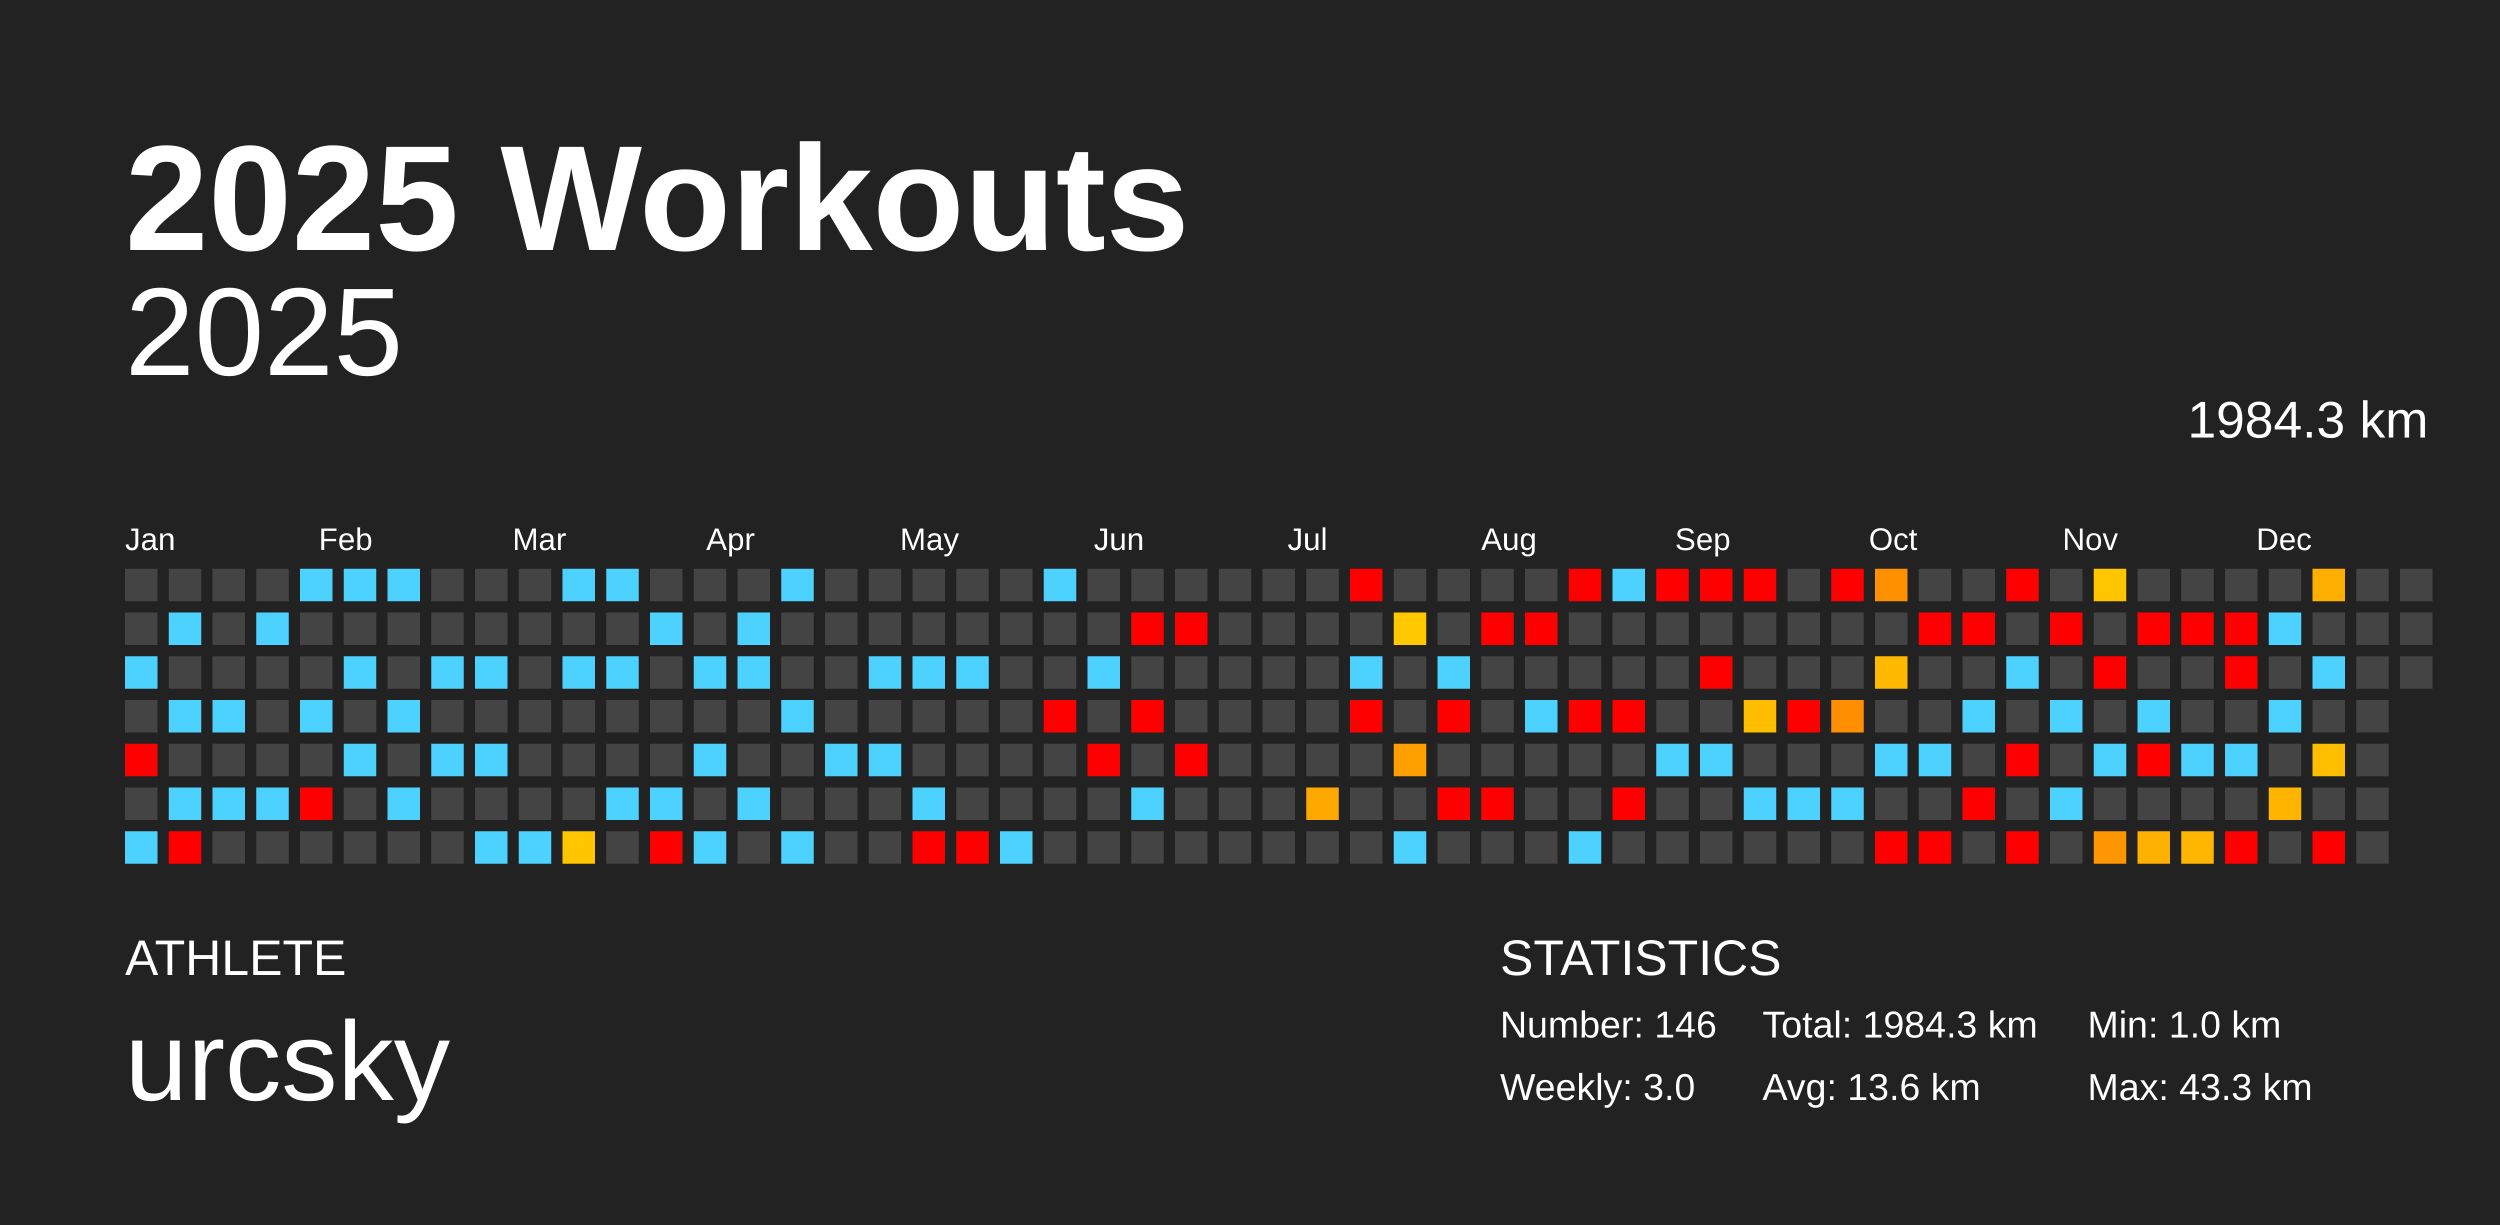
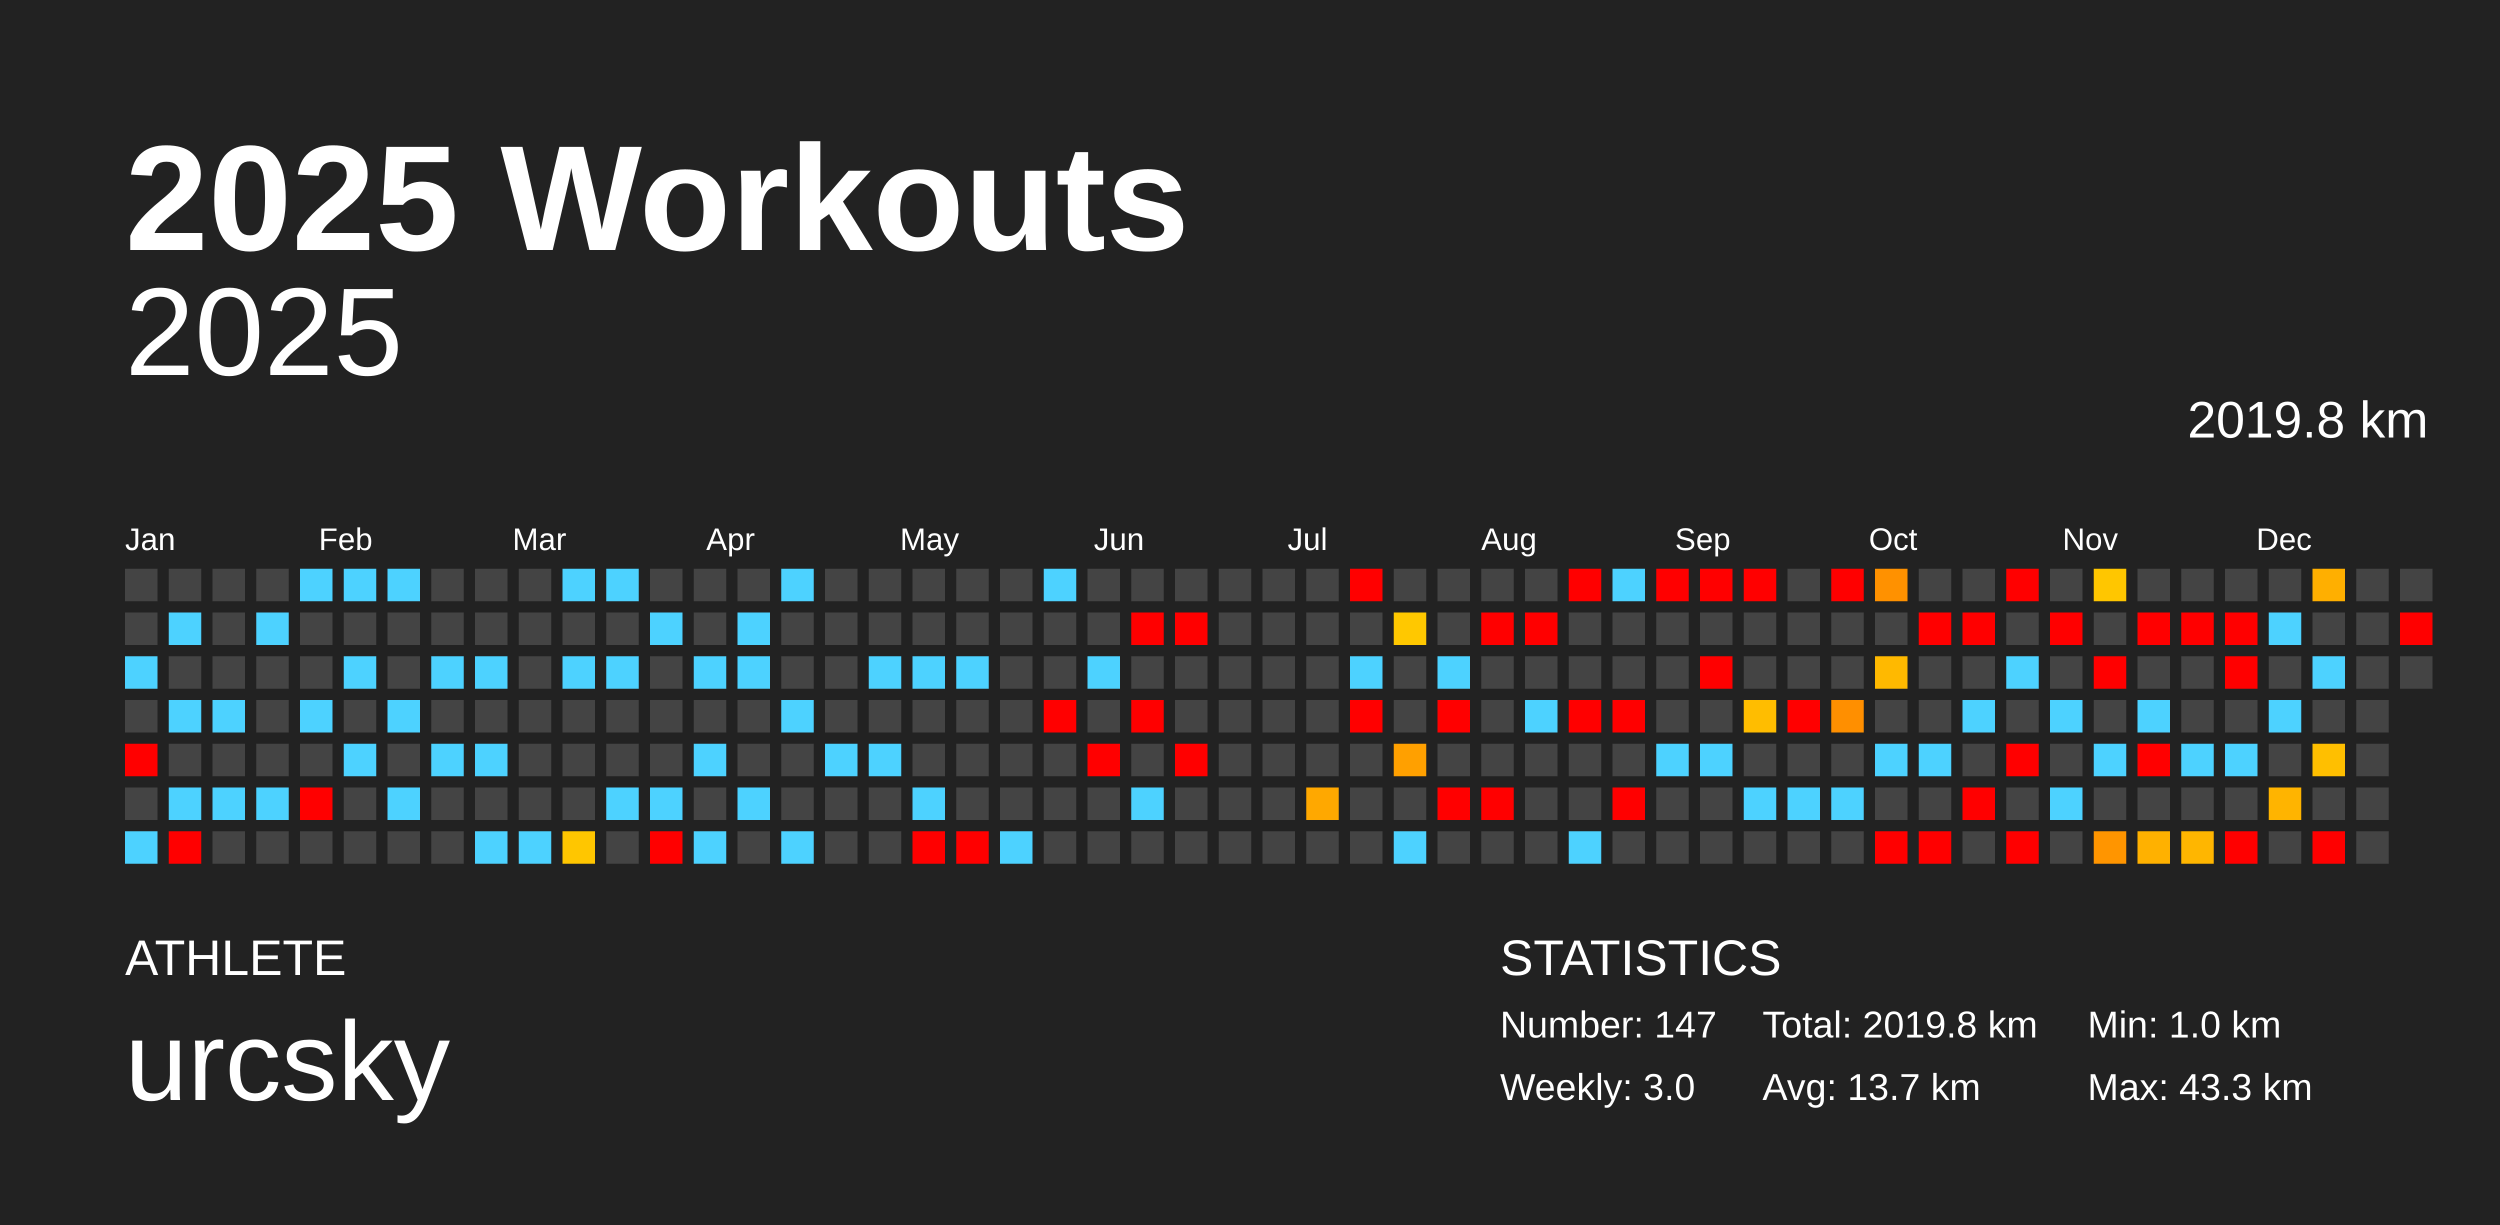
<svg xmlns="http://www.w3.org/2000/svg" baseProfile="full" height="98mm" version="1.1" viewBox="0,0,200,98" width="200mm">
  <defs />
  <rect fill="#222222" height="98" width="200" x="0" y="0" />
  <text fill="#FFFFFF" style="font-size:12px; font-family:Arial; font-weight:bold;" x="10" y="20">2025 Workouts</text>
  <text fill="#FFFFFF" style="font-size:4px; font-family:Arial" x="10" y="78">ATHLETE</text>
  <text fill="#FFFFFF" style="font-size:9px; font-family:Arial" x="10" y="88">urcsky</text>
  <text fill="#FFFFFF" style="font-size:4px; font-family:Arial" x="120" y="78">STATISTICS</text>
-   <text fill="#FFFFFF" style="font-size:3px; font-family:Arial" x="120" y="83">Number: 146</text>
+   <text fill="#FFFFFF" style="font-size:3px; font-family:Arial" x="120" y="83">Number: 147</text>
  <text fill="#FFFFFF" style="font-size:3px; font-family:Arial" x="120" y="88">Weekly: 3.0</text>
-   <text fill="#FFFFFF" style="font-size:3px; font-family:Arial" x="141" y="83">Total: 1984.3 km</text>
-   <text fill="#FFFFFF" style="font-size:3px; font-family:Arial" x="141" y="88">Avg: 13.6 km</text>
+   <text fill="#FFFFFF" style="font-size:3px; font-family:Arial" x="141" y="83">Total: 2019.8 km</text>
+   <text fill="#FFFFFF" style="font-size:3px; font-family:Arial" x="141" y="88">Avg: 13.7 km</text>
  <text fill="#FFFFFF" style="font-size:3px; font-family:Arial" x="167" y="83">Min: 1.0 km</text>
  <text fill="#FFFFFF" style="font-size:3px; font-family:Arial" x="167" y="88">Max: 43.3 km</text>
  <text alignment-baseline="hanging" fill="#FFFFFF" style="font-size:10.0px; font-family:Arial;" x="10" y="30">2025</text>
-   <text alignment-baseline="hanging" fill="#FFFFFF" style="font-size:4.125px; font-family:Arial;" x="175" y="35">1984.3 km</text>
+   <text alignment-baseline="hanging" fill="#FFFFFF" style="font-size:4.125px; font-family:Arial;" x="175" y="35">2019.8 km</text>
  <text fill="#FFFFFF" style="font-size:2.5px; font-family:Arial" x="10.0" y="44">Jan</text>
  <text fill="#FFFFFF" style="font-size:2.5px; font-family:Arial" x="25.5" y="44">Feb</text>
  <text fill="#FFFFFF" style="font-size:2.5px; font-family:Arial" x="41.0" y="44">Mar</text>
  <text fill="#FFFFFF" style="font-size:2.5px; font-family:Arial" x="56.5" y="44">Apr</text>
  <text fill="#FFFFFF" style="font-size:2.5px; font-family:Arial" x="72.0" y="44">May</text>
  <text fill="#FFFFFF" style="font-size:2.5px; font-family:Arial" x="87.5" y="44">Jun</text>
  <text fill="#FFFFFF" style="font-size:2.5px; font-family:Arial" x="103.0" y="44">Jul</text>
  <text fill="#FFFFFF" style="font-size:2.5px; font-family:Arial" x="118.5" y="44">Aug</text>
  <text fill="#FFFFFF" style="font-size:2.5px; font-family:Arial" x="134.0" y="44">Sep</text>
  <text fill="#FFFFFF" style="font-size:2.5px; font-family:Arial" x="149.5" y="44">Oct</text>
  <text fill="#FFFFFF" style="font-size:2.5px; font-family:Arial" x="165.0" y="44">Nov</text>
  <text fill="#FFFFFF" style="font-size:2.5px; font-family:Arial" x="180.5" y="44">Dec</text>
  <rect fill="#444444" height="2.6" width="2.6" x="10.0" y="45.5" />
  <rect fill="#444444" height="2.6" width="2.6" x="10.0" y="49.0" />
  <rect fill="#4dd2ff" height="2.6" width="2.6" x="10.0" y="52.5" />
  <rect fill="#444444" height="2.6" width="2.6" x="10.0" y="56.0" />
  <rect fill="red" height="2.6" width="2.6" x="10.0" y="59.5" />
  <rect fill="#444444" height="2.6" width="2.6" x="10.0" y="63.0" />
  <rect fill="#4dd2ff" height="2.6" width="2.6" x="10.0" y="66.5" />
  <rect fill="#444444" height="2.6" width="2.6" x="13.5" y="45.5" />
  <rect fill="#4dd2ff" height="2.6" width="2.6" x="13.5" y="49.0" />
  <rect fill="#444444" height="2.6" width="2.6" x="13.5" y="52.5" />
  <rect fill="#4dd2ff" height="2.6" width="2.6" x="13.5" y="56.0" />
  <rect fill="#444444" height="2.6" width="2.6" x="13.5" y="59.5" />
  <rect fill="#4dd2ff" height="2.6" width="2.6" x="13.5" y="63.0" />
  <rect fill="red" height="2.6" width="2.6" x="13.5" y="66.5" />
  <rect fill="#444444" height="2.6" width="2.6" x="17.0" y="45.5" />
  <rect fill="#444444" height="2.6" width="2.6" x="17.0" y="49.0" />
  <rect fill="#444444" height="2.6" width="2.6" x="17.0" y="52.5" />
  <rect fill="#4dd2ff" height="2.6" width="2.6" x="17.0" y="56.0" />
  <rect fill="#444444" height="2.6" width="2.6" x="17.0" y="59.5" />
  <rect fill="#4dd2ff" height="2.6" width="2.6" x="17.0" y="63.0" />
  <rect fill="#444444" height="2.6" width="2.6" x="17.0" y="66.5" />
  <rect fill="#444444" height="2.6" width="2.6" x="20.5" y="45.5" />
  <rect fill="#4dd2ff" height="2.6" width="2.6" x="20.5" y="49.0" />
  <rect fill="#444444" height="2.6" width="2.6" x="20.5" y="52.5" />
  <rect fill="#444444" height="2.6" width="2.6" x="20.5" y="56.0" />
  <rect fill="#444444" height="2.6" width="2.6" x="20.5" y="59.5" />
  <rect fill="#4dd2ff" height="2.6" width="2.6" x="20.5" y="63.0" />
  <rect fill="#444444" height="2.6" width="2.6" x="20.5" y="66.5" />
  <rect fill="#4dd2ff" height="2.6" width="2.6" x="24.0" y="45.5" />
  <rect fill="#444444" height="2.6" width="2.6" x="24.0" y="49.0" />
  <rect fill="#444444" height="2.6" width="2.6" x="24.0" y="52.5" />
  <rect fill="#4dd2ff" height="2.6" width="2.6" x="24.0" y="56.0" />
  <rect fill="#444444" height="2.6" width="2.6" x="24.0" y="59.5" />
  <rect fill="red" height="2.6" width="2.6" x="24.0" y="63.0" />
  <rect fill="#444444" height="2.6" width="2.6" x="24.0" y="66.5" />
  <rect fill="#4dd2ff" height="2.6" width="2.6" x="27.5" y="45.5" />
  <rect fill="#444444" height="2.6" width="2.6" x="27.5" y="49.0" />
  <rect fill="#4dd2ff" height="2.6" width="2.6" x="27.5" y="52.5" />
  <rect fill="#444444" height="2.6" width="2.6" x="27.5" y="56.0" />
  <rect fill="#4dd2ff" height="2.6" width="2.6" x="27.5" y="59.5" />
  <rect fill="#444444" height="2.6" width="2.6" x="27.5" y="63.0" />
  <rect fill="#444444" height="2.6" width="2.6" x="27.5" y="66.5" />
  <rect fill="#4dd2ff" height="2.6" width="2.6" x="31.0" y="45.5" />
  <rect fill="#444444" height="2.6" width="2.6" x="31.0" y="49.0" />
  <rect fill="#444444" height="2.6" width="2.6" x="31.0" y="52.5" />
  <rect fill="#4dd2ff" height="2.6" width="2.6" x="31.0" y="56.0" />
  <rect fill="#444444" height="2.6" width="2.6" x="31.0" y="59.5" />
  <rect fill="#4dd2ff" height="2.6" width="2.6" x="31.0" y="63.0" />
  <rect fill="#444444" height="2.6" width="2.6" x="31.0" y="66.5" />
  <rect fill="#444444" height="2.6" width="2.6" x="34.5" y="45.5" />
  <rect fill="#444444" height="2.6" width="2.6" x="34.5" y="49.0" />
  <rect fill="#4dd2ff" height="2.6" width="2.6" x="34.5" y="52.5" />
  <rect fill="#444444" height="2.6" width="2.6" x="34.5" y="56.0" />
  <rect fill="#4dd2ff" height="2.6" width="2.6" x="34.5" y="59.5" />
  <rect fill="#444444" height="2.6" width="2.6" x="34.5" y="63.0" />
  <rect fill="#444444" height="2.6" width="2.6" x="34.5" y="66.5" />
  <rect fill="#444444" height="2.6" width="2.6" x="38.0" y="45.5" />
  <rect fill="#444444" height="2.6" width="2.6" x="38.0" y="49.0" />
  <rect fill="#4dd2ff" height="2.6" width="2.6" x="38.0" y="52.5" />
  <rect fill="#444444" height="2.6" width="2.6" x="38.0" y="56.0" />
  <rect fill="#4dd2ff" height="2.6" width="2.6" x="38.0" y="59.5" />
  <rect fill="#444444" height="2.6" width="2.6" x="38.0" y="63.0" />
  <rect fill="#4dd2ff" height="2.6" width="2.6" x="38.0" y="66.5" />
  <rect fill="#444444" height="2.6" width="2.6" x="41.5" y="45.5" />
  <rect fill="#444444" height="2.6" width="2.6" x="41.5" y="49.0" />
  <rect fill="#444444" height="2.6" width="2.6" x="41.5" y="52.5" />
  <rect fill="#444444" height="2.6" width="2.6" x="41.5" y="56.0" />
  <rect fill="#444444" height="2.6" width="2.6" x="41.5" y="59.5" />
  <rect fill="#444444" height="2.6" width="2.6" x="41.5" y="63.0" />
  <rect fill="#4dd2ff" height="2.6" width="2.6" x="41.5" y="66.5" />
  <rect fill="#4dd2ff" height="2.6" width="2.6" x="45.0" y="45.5" />
  <rect fill="#444444" height="2.6" width="2.6" x="45.0" y="49.0" />
  <rect fill="#4dd2ff" height="2.6" width="2.6" x="45.0" y="52.5" />
  <rect fill="#444444" height="2.6" width="2.6" x="45.0" y="56.0" />
  <rect fill="#444444" height="2.6" width="2.6" x="45.0" y="59.5" />
  <rect fill="#444444" height="2.6" width="2.6" x="45.0" y="63.0" />
  <rect fill="#ffc600" height="2.6" width="2.6" x="45.0" y="66.5" />
  <rect fill="#4dd2ff" height="2.6" width="2.6" x="48.5" y="45.5" />
  <rect fill="#444444" height="2.6" width="2.6" x="48.5" y="49.0" />
  <rect fill="#4dd2ff" height="2.6" width="2.6" x="48.5" y="52.5" />
  <rect fill="#444444" height="2.6" width="2.6" x="48.5" y="56.0" />
  <rect fill="#444444" height="2.6" width="2.6" x="48.5" y="59.5" />
  <rect fill="#4dd2ff" height="2.6" width="2.6" x="48.5" y="63.0" />
  <rect fill="#444444" height="2.6" width="2.6" x="48.5" y="66.5" />
  <rect fill="#444444" height="2.6" width="2.6" x="52.0" y="45.5" />
  <rect fill="#4dd2ff" height="2.6" width="2.6" x="52.0" y="49.0" />
  <rect fill="#444444" height="2.6" width="2.6" x="52.0" y="52.5" />
  <rect fill="#444444" height="2.6" width="2.6" x="52.0" y="56.0" />
  <rect fill="#444444" height="2.6" width="2.6" x="52.0" y="59.5" />
  <rect fill="#4dd2ff" height="2.6" width="2.6" x="52.0" y="63.0" />
  <rect fill="red" height="2.6" width="2.6" x="52.0" y="66.5" />
  <rect fill="#444444" height="2.6" width="2.6" x="55.5" y="45.5" />
  <rect fill="#444444" height="2.6" width="2.6" x="55.5" y="49.0" />
  <rect fill="#4dd2ff" height="2.6" width="2.6" x="55.5" y="52.5" />
  <rect fill="#444444" height="2.6" width="2.6" x="55.5" y="56.0" />
  <rect fill="#4dd2ff" height="2.6" width="2.6" x="55.5" y="59.5" />
  <rect fill="#444444" height="2.6" width="2.6" x="55.5" y="63.0" />
  <rect fill="#4dd2ff" height="2.6" width="2.6" x="55.5" y="66.5" />
  <rect fill="#444444" height="2.6" width="2.6" x="59.0" y="45.5" />
  <rect fill="#4dd2ff" height="2.6" width="2.6" x="59.0" y="49.0" />
  <rect fill="#4dd2ff" height="2.6" width="2.6" x="59.0" y="52.5" />
  <rect fill="#444444" height="2.6" width="2.6" x="59.0" y="56.0" />
  <rect fill="#444444" height="2.6" width="2.6" x="59.0" y="59.5" />
  <rect fill="#4dd2ff" height="2.6" width="2.6" x="59.0" y="63.0" />
  <rect fill="#444444" height="2.6" width="2.6" x="59.0" y="66.5" />
  <rect fill="#4dd2ff" height="2.6" width="2.6" x="62.5" y="45.5" />
  <rect fill="#444444" height="2.6" width="2.6" x="62.5" y="49.0" />
  <rect fill="#444444" height="2.6" width="2.6" x="62.5" y="52.5" />
  <rect fill="#4dd2ff" height="2.6" width="2.6" x="62.5" y="56.0" />
  <rect fill="#444444" height="2.6" width="2.6" x="62.5" y="59.5" />
  <rect fill="#444444" height="2.6" width="2.6" x="62.5" y="63.0" />
  <rect fill="#4dd2ff" height="2.6" width="2.6" x="62.5" y="66.5" />
  <rect fill="#444444" height="2.6" width="2.6" x="66.0" y="45.5" />
  <rect fill="#444444" height="2.6" width="2.6" x="66.0" y="49.0" />
  <rect fill="#444444" height="2.6" width="2.6" x="66.0" y="52.5" />
  <rect fill="#444444" height="2.6" width="2.6" x="66.0" y="56.0" />
  <rect fill="#4dd2ff" height="2.6" width="2.6" x="66.0" y="59.5" />
  <rect fill="#444444" height="2.6" width="2.6" x="66.0" y="63.0" />
  <rect fill="#444444" height="2.6" width="2.6" x="66.0" y="66.5" />
  <rect fill="#444444" height="2.6" width="2.6" x="69.5" y="45.5" />
  <rect fill="#444444" height="2.6" width="2.6" x="69.5" y="49.0" />
  <rect fill="#4dd2ff" height="2.6" width="2.6" x="69.5" y="52.5" />
  <rect fill="#444444" height="2.6" width="2.6" x="69.5" y="56.0" />
  <rect fill="#4dd2ff" height="2.6" width="2.6" x="69.5" y="59.5" />
  <rect fill="#444444" height="2.6" width="2.6" x="69.5" y="63.0" />
  <rect fill="#444444" height="2.6" width="2.6" x="69.5" y="66.5" />
  <rect fill="#444444" height="2.6" width="2.6" x="73.0" y="45.5" />
  <rect fill="#444444" height="2.6" width="2.6" x="73.0" y="49.0" />
  <rect fill="#4dd2ff" height="2.6" width="2.6" x="73.0" y="52.5" />
  <rect fill="#444444" height="2.6" width="2.6" x="73.0" y="56.0" />
  <rect fill="#444444" height="2.6" width="2.6" x="73.0" y="59.5" />
  <rect fill="#4dd2ff" height="2.6" width="2.6" x="73.0" y="63.0" />
  <rect fill="red" height="2.6" width="2.6" x="73.0" y="66.5" />
  <rect fill="#444444" height="2.6" width="2.6" x="76.5" y="45.5" />
  <rect fill="#444444" height="2.6" width="2.6" x="76.5" y="49.0" />
  <rect fill="#4dd2ff" height="2.6" width="2.6" x="76.5" y="52.5" />
  <rect fill="#444444" height="2.6" width="2.6" x="76.5" y="56.0" />
  <rect fill="#444444" height="2.6" width="2.6" x="76.5" y="59.5" />
  <rect fill="#444444" height="2.6" width="2.6" x="76.5" y="63.0" />
  <rect fill="red" height="2.6" width="2.6" x="76.5" y="66.5" />
  <rect fill="#444444" height="2.6" width="2.6" x="80.0" y="45.5" />
  <rect fill="#444444" height="2.6" width="2.6" x="80.0" y="49.0" />
  <rect fill="#444444" height="2.6" width="2.6" x="80.0" y="52.5" />
  <rect fill="#444444" height="2.6" width="2.6" x="80.0" y="56.0" />
  <rect fill="#444444" height="2.6" width="2.6" x="80.0" y="59.5" />
  <rect fill="#444444" height="2.6" width="2.6" x="80.0" y="63.0" />
  <rect fill="#4dd2ff" height="2.6" width="2.6" x="80.0" y="66.5" />
  <rect fill="#4dd2ff" height="2.6" width="2.6" x="83.5" y="45.5" />
  <rect fill="#444444" height="2.6" width="2.6" x="83.5" y="49.0" />
  <rect fill="#444444" height="2.6" width="2.6" x="83.5" y="52.5" />
  <rect fill="red" height="2.6" width="2.6" x="83.5" y="56.0" />
  <rect fill="#444444" height="2.6" width="2.6" x="83.5" y="59.5" />
  <rect fill="#444444" height="2.6" width="2.6" x="83.5" y="63.0" />
  <rect fill="#444444" height="2.6" width="2.6" x="83.5" y="66.5" />
  <rect fill="#444444" height="2.6" width="2.6" x="87.0" y="45.5" />
  <rect fill="#444444" height="2.6" width="2.6" x="87.0" y="49.0" />
  <rect fill="#4dd2ff" height="2.6" width="2.6" x="87.0" y="52.5" />
  <rect fill="#444444" height="2.6" width="2.6" x="87.0" y="56.0" />
  <rect fill="red" height="2.6" width="2.6" x="87.0" y="59.5" />
  <rect fill="#444444" height="2.6" width="2.6" x="87.0" y="63.0" />
  <rect fill="#444444" height="2.6" width="2.6" x="87.0" y="66.5" />
  <rect fill="#444444" height="2.6" width="2.6" x="90.5" y="45.5" />
  <rect fill="red" height="2.6" width="2.6" x="90.5" y="49.0" />
  <rect fill="#444444" height="2.6" width="2.6" x="90.5" y="52.5" />
  <rect fill="red" height="2.6" width="2.6" x="90.5" y="56.0" />
  <rect fill="#444444" height="2.6" width="2.6" x="90.5" y="59.5" />
  <rect fill="#4dd2ff" height="2.6" width="2.6" x="90.5" y="63.0" />
  <rect fill="#444444" height="2.6" width="2.6" x="90.5" y="66.5" />
  <rect fill="#444444" height="2.6" width="2.6" x="94.0" y="45.5" />
  <rect fill="red" height="2.6" width="2.6" x="94.0" y="49.0" />
  <rect fill="#444444" height="2.6" width="2.6" x="94.0" y="52.5" />
  <rect fill="#444444" height="2.6" width="2.6" x="94.0" y="56.0" />
  <rect fill="red" height="2.6" width="2.6" x="94.0" y="59.5" />
  <rect fill="#444444" height="2.6" width="2.6" x="94.0" y="63.0" />
  <rect fill="#444444" height="2.6" width="2.6" x="94.0" y="66.5" />
  <rect fill="#444444" height="2.6" width="2.6" x="97.5" y="45.5" />
  <rect fill="#444444" height="2.6" width="2.6" x="97.5" y="49.0" />
  <rect fill="#444444" height="2.6" width="2.6" x="97.5" y="52.5" />
  <rect fill="#444444" height="2.6" width="2.6" x="97.5" y="56.0" />
  <rect fill="#444444" height="2.6" width="2.6" x="97.5" y="59.5" />
  <rect fill="#444444" height="2.6" width="2.6" x="97.5" y="63.0" />
  <rect fill="#444444" height="2.6" width="2.6" x="97.5" y="66.5" />
  <rect fill="#444444" height="2.6" width="2.6" x="101.0" y="45.5" />
  <rect fill="#444444" height="2.6" width="2.6" x="101.0" y="49.0" />
  <rect fill="#444444" height="2.6" width="2.6" x="101.0" y="52.5" />
  <rect fill="#444444" height="2.6" width="2.6" x="101.0" y="56.0" />
  <rect fill="#444444" height="2.6" width="2.6" x="101.0" y="59.5" />
  <rect fill="#444444" height="2.6" width="2.6" x="101.0" y="63.0" />
  <rect fill="#444444" height="2.6" width="2.6" x="101.0" y="66.5" />
  <rect fill="#444444" height="2.6" width="2.6" x="104.5" y="45.5" />
  <rect fill="#444444" height="2.6" width="2.6" x="104.5" y="49.0" />
  <rect fill="#444444" height="2.6" width="2.6" x="104.5" y="52.5" />
  <rect fill="#444444" height="2.6" width="2.6" x="104.5" y="56.0" />
  <rect fill="#444444" height="2.6" width="2.6" x="104.5" y="59.5" />
  <rect fill="#ffa800" height="2.6" width="2.6" x="104.5" y="63.0" />
  <rect fill="#444444" height="2.6" width="2.6" x="104.5" y="66.5" />
  <rect fill="red" height="2.6" width="2.6" x="108.0" y="45.5" />
  <rect fill="#444444" height="2.6" width="2.6" x="108.0" y="49.0" />
  <rect fill="#4dd2ff" height="2.6" width="2.6" x="108.0" y="52.5" />
  <rect fill="red" height="2.6" width="2.6" x="108.0" y="56.0" />
  <rect fill="#444444" height="2.6" width="2.6" x="108.0" y="59.5" />
  <rect fill="#444444" height="2.6" width="2.6" x="108.0" y="63.0" />
  <rect fill="#444444" height="2.6" width="2.6" x="108.0" y="66.5" />
  <rect fill="#444444" height="2.6" width="2.6" x="111.5" y="45.5" />
  <rect fill="#ffc800" height="2.6" width="2.6" x="111.5" y="49.0" />
  <rect fill="#444444" height="2.6" width="2.6" x="111.5" y="52.5" />
  <rect fill="#444444" height="2.6" width="2.6" x="111.5" y="56.0" />
  <rect fill="#ffa000" height="2.6" width="2.6" x="111.5" y="59.5" />
  <rect fill="#444444" height="2.6" width="2.6" x="111.5" y="63.0" />
  <rect fill="#4dd2ff" height="2.6" width="2.6" x="111.5" y="66.5" />
  <rect fill="#444444" height="2.6" width="2.6" x="115.0" y="45.5" />
  <rect fill="#444444" height="2.6" width="2.6" x="115.0" y="49.0" />
  <rect fill="#4dd2ff" height="2.6" width="2.6" x="115.0" y="52.5" />
  <rect fill="red" height="2.6" width="2.6" x="115.0" y="56.0" />
  <rect fill="#444444" height="2.6" width="2.6" x="115.0" y="59.5" />
  <rect fill="red" height="2.6" width="2.6" x="115.0" y="63.0" />
  <rect fill="#444444" height="2.6" width="2.6" x="115.0" y="66.5" />
  <rect fill="#444444" height="2.6" width="2.6" x="118.5" y="45.5" />
  <rect fill="red" height="2.6" width="2.6" x="118.5" y="49.0" />
  <rect fill="#444444" height="2.6" width="2.6" x="118.5" y="52.5" />
  <rect fill="#444444" height="2.6" width="2.6" x="118.5" y="56.0" />
  <rect fill="#444444" height="2.6" width="2.6" x="118.5" y="59.5" />
  <rect fill="red" height="2.6" width="2.6" x="118.5" y="63.0" />
  <rect fill="#444444" height="2.6" width="2.6" x="118.5" y="66.5" />
  <rect fill="#444444" height="2.6" width="2.6" x="122.0" y="45.5" />
  <rect fill="red" height="2.6" width="2.6" x="122.0" y="49.0" />
  <rect fill="#444444" height="2.6" width="2.6" x="122.0" y="52.5" />
  <rect fill="#4dd2ff" height="2.6" width="2.6" x="122.0" y="56.0" />
  <rect fill="#444444" height="2.6" width="2.6" x="122.0" y="59.5" />
  <rect fill="#444444" height="2.6" width="2.6" x="122.0" y="63.0" />
  <rect fill="#444444" height="2.6" width="2.6" x="122.0" y="66.5" />
  <rect fill="red" height="2.6" width="2.6" x="125.5" y="45.5" />
  <rect fill="#444444" height="2.6" width="2.6" x="125.5" y="49.0" />
  <rect fill="#444444" height="2.6" width="2.6" x="125.5" y="52.5" />
  <rect fill="red" height="2.6" width="2.6" x="125.5" y="56.0" />
  <rect fill="#444444" height="2.6" width="2.6" x="125.5" y="59.5" />
  <rect fill="#444444" height="2.6" width="2.6" x="125.5" y="63.0" />
  <rect fill="#4dd2ff" height="2.6" width="2.6" x="125.5" y="66.5" />
  <rect fill="#4dd2ff" height="2.6" width="2.6" x="129.0" y="45.5" />
  <rect fill="#444444" height="2.6" width="2.6" x="129.0" y="49.0" />
  <rect fill="#444444" height="2.6" width="2.6" x="129.0" y="52.5" />
  <rect fill="red" height="2.6" width="2.6" x="129.0" y="56.0" />
  <rect fill="#444444" height="2.6" width="2.6" x="129.0" y="59.5" />
  <rect fill="red" height="2.6" width="2.6" x="129.0" y="63.0" />
  <rect fill="#444444" height="2.6" width="2.6" x="129.0" y="66.5" />
  <rect fill="red" height="2.6" width="2.6" x="132.5" y="45.5" />
  <rect fill="#444444" height="2.6" width="2.6" x="132.5" y="49.0" />
  <rect fill="#444444" height="2.6" width="2.6" x="132.5" y="52.5" />
  <rect fill="#444444" height="2.6" width="2.6" x="132.5" y="56.0" />
  <rect fill="#4dd2ff" height="2.6" width="2.6" x="132.5" y="59.5" />
  <rect fill="#444444" height="2.6" width="2.6" x="132.5" y="63.0" />
  <rect fill="#444444" height="2.6" width="2.6" x="132.5" y="66.5" />
  <rect fill="red" height="2.6" width="2.6" x="136.0" y="45.5" />
  <rect fill="#444444" height="2.6" width="2.6" x="136.0" y="49.0" />
  <rect fill="red" height="2.6" width="2.6" x="136.0" y="52.5" />
  <rect fill="#444444" height="2.6" width="2.6" x="136.0" y="56.0" />
  <rect fill="#4dd2ff" height="2.6" width="2.6" x="136.0" y="59.5" />
  <rect fill="#444444" height="2.6" width="2.6" x="136.0" y="63.0" />
  <rect fill="#444444" height="2.6" width="2.6" x="136.0" y="66.5" />
  <rect fill="red" height="2.6" width="2.6" x="139.5" y="45.5" />
  <rect fill="#444444" height="2.6" width="2.6" x="139.5" y="49.0" />
  <rect fill="#444444" height="2.6" width="2.6" x="139.5" y="52.5" />
  <rect fill="#ffbd00" height="2.6" width="2.6" x="139.5" y="56.0" />
  <rect fill="#444444" height="2.6" width="2.6" x="139.5" y="59.5" />
  <rect fill="#4dd2ff" height="2.6" width="2.6" x="139.5" y="63.0" />
  <rect fill="#444444" height="2.6" width="2.6" x="139.5" y="66.5" />
  <rect fill="#444444" height="2.6" width="2.6" x="143.0" y="45.5" />
  <rect fill="#444444" height="2.6" width="2.6" x="143.0" y="49.0" />
  <rect fill="#444444" height="2.6" width="2.6" x="143.0" y="52.5" />
  <rect fill="red" height="2.6" width="2.6" x="143.0" y="56.0" />
  <rect fill="#444444" height="2.6" width="2.6" x="143.0" y="59.5" />
  <rect fill="#4dd2ff" height="2.6" width="2.6" x="143.0" y="63.0" />
  <rect fill="#444444" height="2.6" width="2.6" x="143.0" y="66.5" />
  <rect fill="red" height="2.6" width="2.6" x="146.5" y="45.5" />
  <rect fill="#444444" height="2.6" width="2.6" x="146.5" y="49.0" />
  <rect fill="#444444" height="2.6" width="2.6" x="146.5" y="52.5" />
  <rect fill="#ff8f00" height="2.6" width="2.6" x="146.5" y="56.0" />
  <rect fill="#444444" height="2.6" width="2.6" x="146.5" y="59.5" />
  <rect fill="#4dd2ff" height="2.6" width="2.6" x="146.5" y="63.0" />
  <rect fill="#444444" height="2.6" width="2.6" x="146.5" y="66.5" />
  <rect fill="#ff9100" height="2.6" width="2.6" x="150.0" y="45.5" />
  <rect fill="#444444" height="2.6" width="2.6" x="150.0" y="49.0" />
  <rect fill="#ffb900" height="2.6" width="2.6" x="150.0" y="52.5" />
  <rect fill="#444444" height="2.6" width="2.6" x="150.0" y="56.0" />
  <rect fill="#4dd2ff" height="2.6" width="2.6" x="150.0" y="59.5" />
  <rect fill="#444444" height="2.6" width="2.6" x="150.0" y="63.0" />
  <rect fill="red" height="2.6" width="2.6" x="150.0" y="66.5" />
  <rect fill="#444444" height="2.6" width="2.6" x="153.5" y="45.5" />
  <rect fill="red" height="2.6" width="2.6" x="153.5" y="49.0" />
  <rect fill="#444444" height="2.6" width="2.6" x="153.5" y="52.5" />
  <rect fill="#444444" height="2.6" width="2.6" x="153.5" y="56.0" />
  <rect fill="#4dd2ff" height="2.6" width="2.6" x="153.5" y="59.5" />
  <rect fill="#444444" height="2.6" width="2.6" x="153.5" y="63.0" />
  <rect fill="red" height="2.6" width="2.6" x="153.5" y="66.5" />
  <rect fill="#444444" height="2.6" width="2.6" x="157.0" y="45.5" />
  <rect fill="red" height="2.6" width="2.6" x="157.0" y="49.0" />
  <rect fill="#444444" height="2.6" width="2.6" x="157.0" y="52.5" />
  <rect fill="#4dd2ff" height="2.6" width="2.6" x="157.0" y="56.0" />
  <rect fill="#444444" height="2.6" width="2.6" x="157.0" y="59.5" />
  <rect fill="red" height="2.6" width="2.6" x="157.0" y="63.0" />
  <rect fill="#444444" height="2.6" width="2.6" x="157.0" y="66.5" />
  <rect fill="red" height="2.6" width="2.6" x="160.5" y="45.5" />
  <rect fill="#444444" height="2.6" width="2.6" x="160.5" y="49.0" />
  <rect fill="#4dd2ff" height="2.6" width="2.6" x="160.5" y="52.5" />
  <rect fill="#444444" height="2.6" width="2.6" x="160.5" y="56.0" />
  <rect fill="red" height="2.6" width="2.6" x="160.5" y="59.5" />
  <rect fill="#444444" height="2.6" width="2.6" x="160.5" y="63.0" />
  <rect fill="red" height="2.6" width="2.6" x="160.5" y="66.5" />
  <rect fill="#444444" height="2.6" width="2.6" x="164.0" y="45.5" />
  <rect fill="red" height="2.6" width="2.6" x="164.0" y="49.0" />
  <rect fill="#444444" height="2.6" width="2.6" x="164.0" y="52.5" />
  <rect fill="#4dd2ff" height="2.6" width="2.6" x="164.0" y="56.0" />
  <rect fill="#444444" height="2.6" width="2.6" x="164.0" y="59.5" />
  <rect fill="#4dd2ff" height="2.6" width="2.6" x="164.0" y="63.0" />
  <rect fill="#444444" height="2.6" width="2.6" x="164.0" y="66.5" />
  <rect fill="#ffc600" height="2.6" width="2.6" x="167.5" y="45.5" />
  <rect fill="#444444" height="2.6" width="2.6" x="167.5" y="49.0" />
  <rect fill="red" height="2.6" width="2.6" x="167.5" y="52.5" />
  <rect fill="#444444" height="2.6" width="2.6" x="167.5" y="56.0" />
  <rect fill="#4dd2ff" height="2.6" width="2.6" x="167.5" y="59.5" />
  <rect fill="#444444" height="2.6" width="2.6" x="167.5" y="63.0" />
  <rect fill="#ff9500" height="2.6" width="2.6" x="167.5" y="66.5" />
  <rect fill="#444444" height="2.6" width="2.6" x="171.0" y="45.5" />
  <rect fill="red" height="2.6" width="2.6" x="171.0" y="49.0" />
  <rect fill="#444444" height="2.6" width="2.6" x="171.0" y="52.5" />
  <rect fill="#4dd2ff" height="2.6" width="2.6" x="171.0" y="56.0" />
  <rect fill="red" height="2.6" width="2.6" x="171.0" y="59.5" />
  <rect fill="#444444" height="2.6" width="2.6" x="171.0" y="63.0" />
  <rect fill="#ffb100" height="2.6" width="2.6" x="171.0" y="66.5" />
  <rect fill="#444444" height="2.6" width="2.6" x="174.5" y="45.5" />
  <rect fill="red" height="2.6" width="2.6" x="174.5" y="49.0" />
  <rect fill="#444444" height="2.6" width="2.6" x="174.5" y="52.5" />
  <rect fill="#444444" height="2.6" width="2.6" x="174.5" y="56.0" />
  <rect fill="#4dd2ff" height="2.6" width="2.6" x="174.5" y="59.5" />
  <rect fill="#444444" height="2.6" width="2.6" x="174.5" y="63.0" />
  <rect fill="#ffb600" height="2.6" width="2.6" x="174.5" y="66.5" />
  <rect fill="#444444" height="2.6" width="2.6" x="178.0" y="45.5" />
  <rect fill="red" height="2.6" width="2.6" x="178.0" y="49.0" />
  <rect fill="red" height="2.6" width="2.6" x="178.0" y="52.5" />
  <rect fill="#444444" height="2.6" width="2.6" x="178.0" y="56.0" />
  <rect fill="#4dd2ff" height="2.6" width="2.6" x="178.0" y="59.5" />
  <rect fill="#444444" height="2.6" width="2.6" x="178.0" y="63.0" />
  <rect fill="red" height="2.6" width="2.6" x="178.0" y="66.5" />
  <rect fill="#444444" height="2.6" width="2.6" x="181.5" y="45.5" />
  <rect fill="#4dd2ff" height="2.6" width="2.6" x="181.5" y="49.0" />
  <rect fill="#444444" height="2.6" width="2.6" x="181.5" y="52.5" />
  <rect fill="#4dd2ff" height="2.6" width="2.6" x="181.5" y="56.0" />
  <rect fill="#444444" height="2.6" width="2.6" x="181.5" y="59.5" />
  <rect fill="#ffb400" height="2.6" width="2.6" x="181.5" y="63.0" />
  <rect fill="#444444" height="2.6" width="2.6" x="181.5" y="66.5" />
  <rect fill="#ffaf00" height="2.6" width="2.6" x="185.0" y="45.5" />
  <rect fill="#444444" height="2.6" width="2.6" x="185.0" y="49.0" />
  <rect fill="#4dd2ff" height="2.6" width="2.6" x="185.0" y="52.5" />
  <rect fill="#444444" height="2.6" width="2.6" x="185.0" y="56.0" />
  <rect fill="#ffbf00" height="2.6" width="2.6" x="185.0" y="59.5" />
  <rect fill="#444444" height="2.6" width="2.6" x="185.0" y="63.0" />
  <rect fill="red" height="2.6" width="2.6" x="185.0" y="66.5" />
  <rect fill="#444444" height="2.6" width="2.6" x="188.5" y="45.5" />
  <rect fill="#444444" height="2.6" width="2.6" x="188.5" y="49.0" />
  <rect fill="#444444" height="2.6" width="2.6" x="188.5" y="52.5" />
  <rect fill="#444444" height="2.6" width="2.6" x="188.5" y="56.0" />
  <rect fill="#444444" height="2.6" width="2.6" x="188.5" y="59.5" />
  <rect fill="#444444" height="2.6" width="2.6" x="188.5" y="63.0" />
  <rect fill="#444444" height="2.6" width="2.6" x="188.5" y="66.5" />
  <rect fill="#444444" height="2.6" width="2.6" x="192.0" y="45.5" />
-   <rect fill="#444444" height="2.6" width="2.6" x="192.0" y="49.0" />
+   <rect fill="red" height="2.6" width="2.6" x="192.0" y="49.0" />
  <rect fill="#444444" height="2.6" width="2.6" x="192.0" y="52.5" />
</svg>
